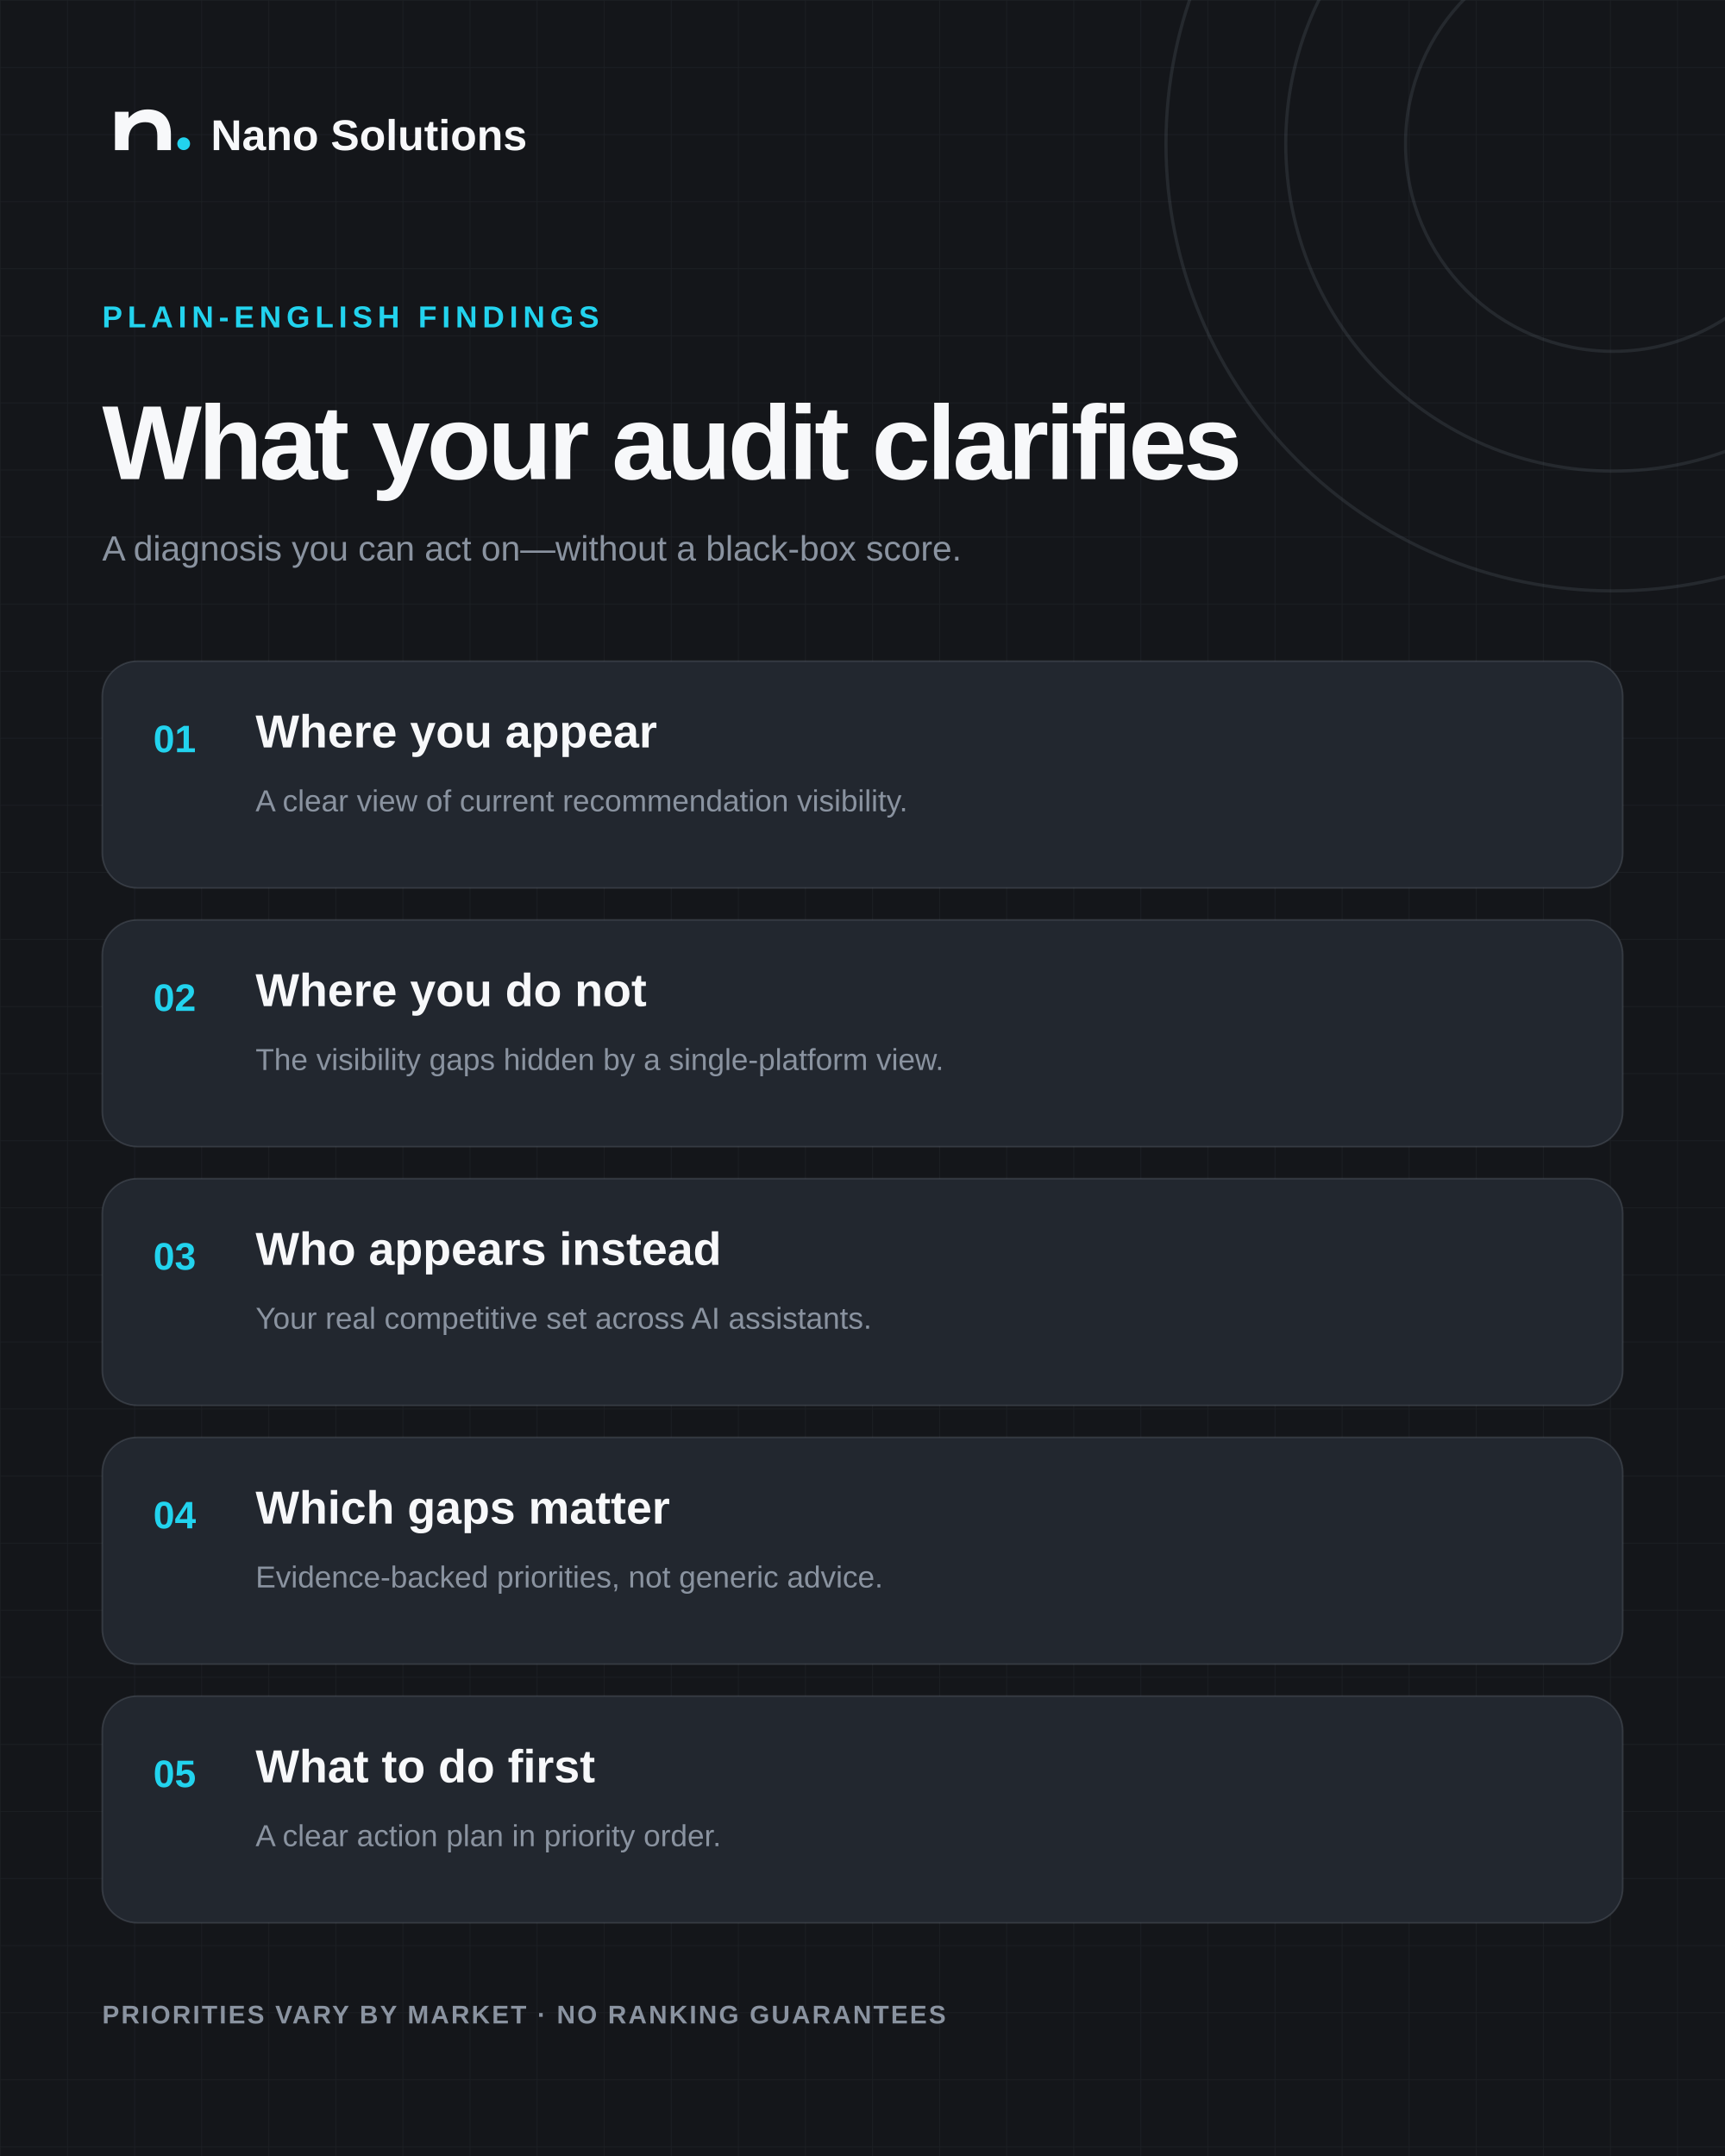
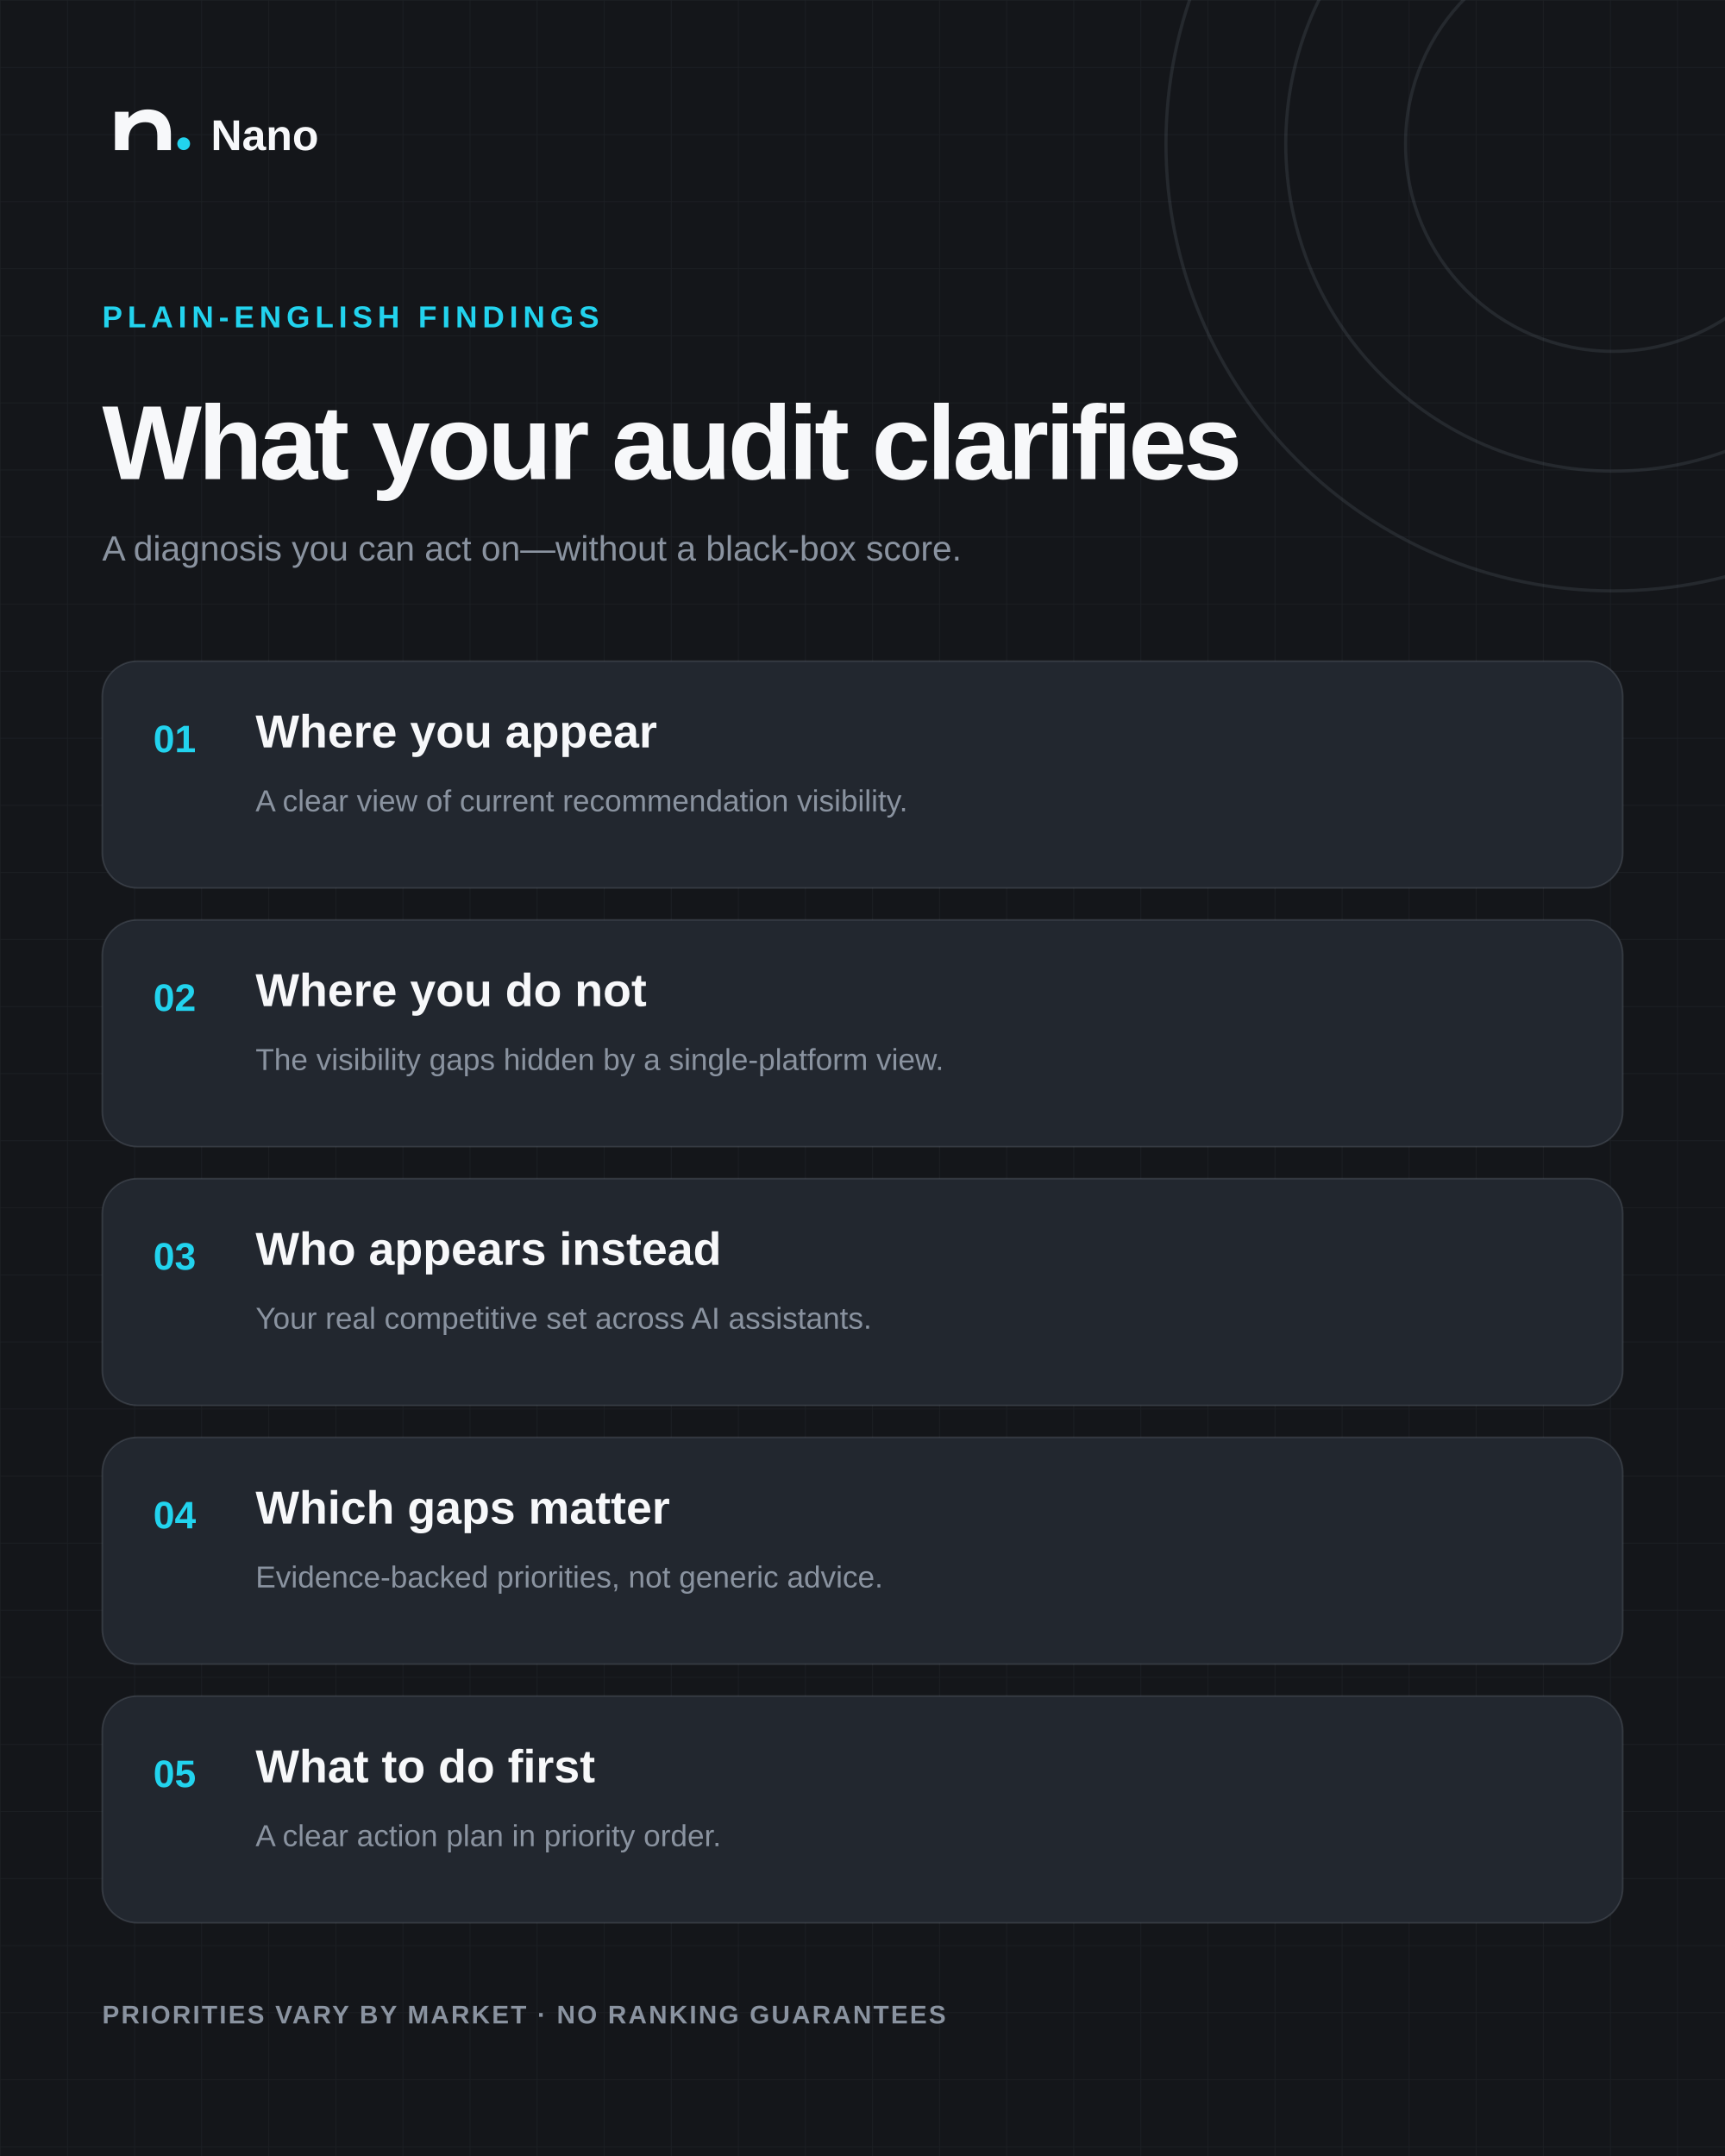
<svg xmlns="http://www.w3.org/2000/svg" width="1080" height="1350" viewBox="0 0 1080 1350" role="img" aria-labelledby="title desc">
  <defs>
    <pattern id="grid" width="42" height="42" patternUnits="userSpaceOnUse">
      <path d="M42 0H0V42" fill="none" stroke="#8A93A0" stroke-opacity=".07" stroke-width="1" />
    </pattern>
  </defs>
  <rect width="1080" height="1350" fill="#14161A" />
  <rect width="1080" height="1350" fill="url(#grid)" />
  <g fill="none" stroke="#8A93A0" stroke-opacity=".15" stroke-width="2">
    <circle cx="1010" cy="90" r="280" />
    <circle cx="1010" cy="90" r="205" />
    <circle cx="1010" cy="90" r="130" />
  </g>
  <path d="M1010-190a280 280 0 0 1 272 216" fill="none" stroke="#22D3EE" stroke-width="6" stroke-linecap="round" />
  <g transform="translate(64 54) scale(.5)">
    <path fill="#F7F8FA" d="M16 80V32h17v8c6-7 14-11 24-11 19 0 29 12 29 31v20H69V62c0-12-5-17-15-17-13 0-21 8-21 22v13H16Z" />
    <circle cx="102" cy="72" r="8" fill="#22D3EE" />
  </g>
-   <text x="132" y="94" fill="#F7F8FA" font-family="Segoe UI, Arial, sans-serif" font-size="27" font-weight="700">Nano Solutions</text>
+   <text x="132" y="94" fill="#F7F8FA" font-family="Segoe UI, Arial, sans-serif" font-size="27" font-weight="700">Nano</text>
  <text x="64" y="205" fill="#22D3EE" font-family="Segoe UI, Arial, sans-serif" font-size="19" font-weight="750" letter-spacing="3.2">PLAIN-ENGLISH FINDINGS</text>
  <text x="64" y="300" fill="#F7F8FA" font-family="Segoe UI, Arial, sans-serif" font-size="66" font-weight="750" letter-spacing="-2.2">What your audit clarifies</text>
  <text x="64" y="351" fill="#8A93A0" font-family="Segoe UI, Arial, sans-serif" font-size="22">A diagnosis you can act on—without a black-box score.</text>
  <g font-family="Segoe UI, Arial, sans-serif">
    <g transform="translate(64 414)">
      <rect width="952" height="142" rx="22" fill="#22272F" stroke="#8A93A0" stroke-opacity=".24" />
      <text x="32" y="57" fill="#22D3EE" font-size="24" font-weight="800">01</text>
      <text x="96" y="54" fill="#F7F8FA" font-size="29" font-weight="700">Where you appear</text>
      <text x="96" y="94" fill="#8A93A0" font-size="19">A clear view of current recommendation visibility.</text>
    </g>
    <g transform="translate(64 576)">
      <rect width="952" height="142" rx="22" fill="#22272F" stroke="#8A93A0" stroke-opacity=".24" />
      <text x="32" y="57" fill="#22D3EE" font-size="24" font-weight="800">02</text>
      <text x="96" y="54" fill="#F7F8FA" font-size="29" font-weight="700">Where you do not</text>
      <text x="96" y="94" fill="#8A93A0" font-size="19">The visibility gaps hidden by a single-platform view.</text>
    </g>
    <g transform="translate(64 738)">
      <rect width="952" height="142" rx="22" fill="#22272F" stroke="#8A93A0" stroke-opacity=".24" />
      <text x="32" y="57" fill="#22D3EE" font-size="24" font-weight="800">03</text>
      <text x="96" y="54" fill="#F7F8FA" font-size="29" font-weight="700">Who appears instead</text>
      <text x="96" y="94" fill="#8A93A0" font-size="19">Your real competitive set across AI assistants.</text>
    </g>
    <g transform="translate(64 900)">
      <rect width="952" height="142" rx="22" fill="#22272F" stroke="#8A93A0" stroke-opacity=".24" />
      <text x="32" y="57" fill="#22D3EE" font-size="24" font-weight="800">04</text>
      <text x="96" y="54" fill="#F7F8FA" font-size="29" font-weight="700">Which gaps matter</text>
      <text x="96" y="94" fill="#8A93A0" font-size="19">Evidence-backed priorities, not generic advice.</text>
    </g>
    <g transform="translate(64 1062)">
      <rect width="952" height="142" rx="22" fill="#22272F" stroke="#8A93A0" stroke-opacity=".24" />
      <text x="32" y="57" fill="#22D3EE" font-size="24" font-weight="800">05</text>
      <text x="96" y="54" fill="#F7F8FA" font-size="29" font-weight="700">What to do first</text>
      <text x="96" y="94" fill="#8A93A0" font-size="19">A clear action plan in priority order.</text>
    </g>
  </g>
  <text x="64" y="1267" fill="#8A93A0" font-family="Segoe UI, Arial, sans-serif" font-size="16" font-weight="650" letter-spacing="1.2">PRIORITIES VARY BY MARKET · NO RANKING GUARANTEES</text>
</svg>
